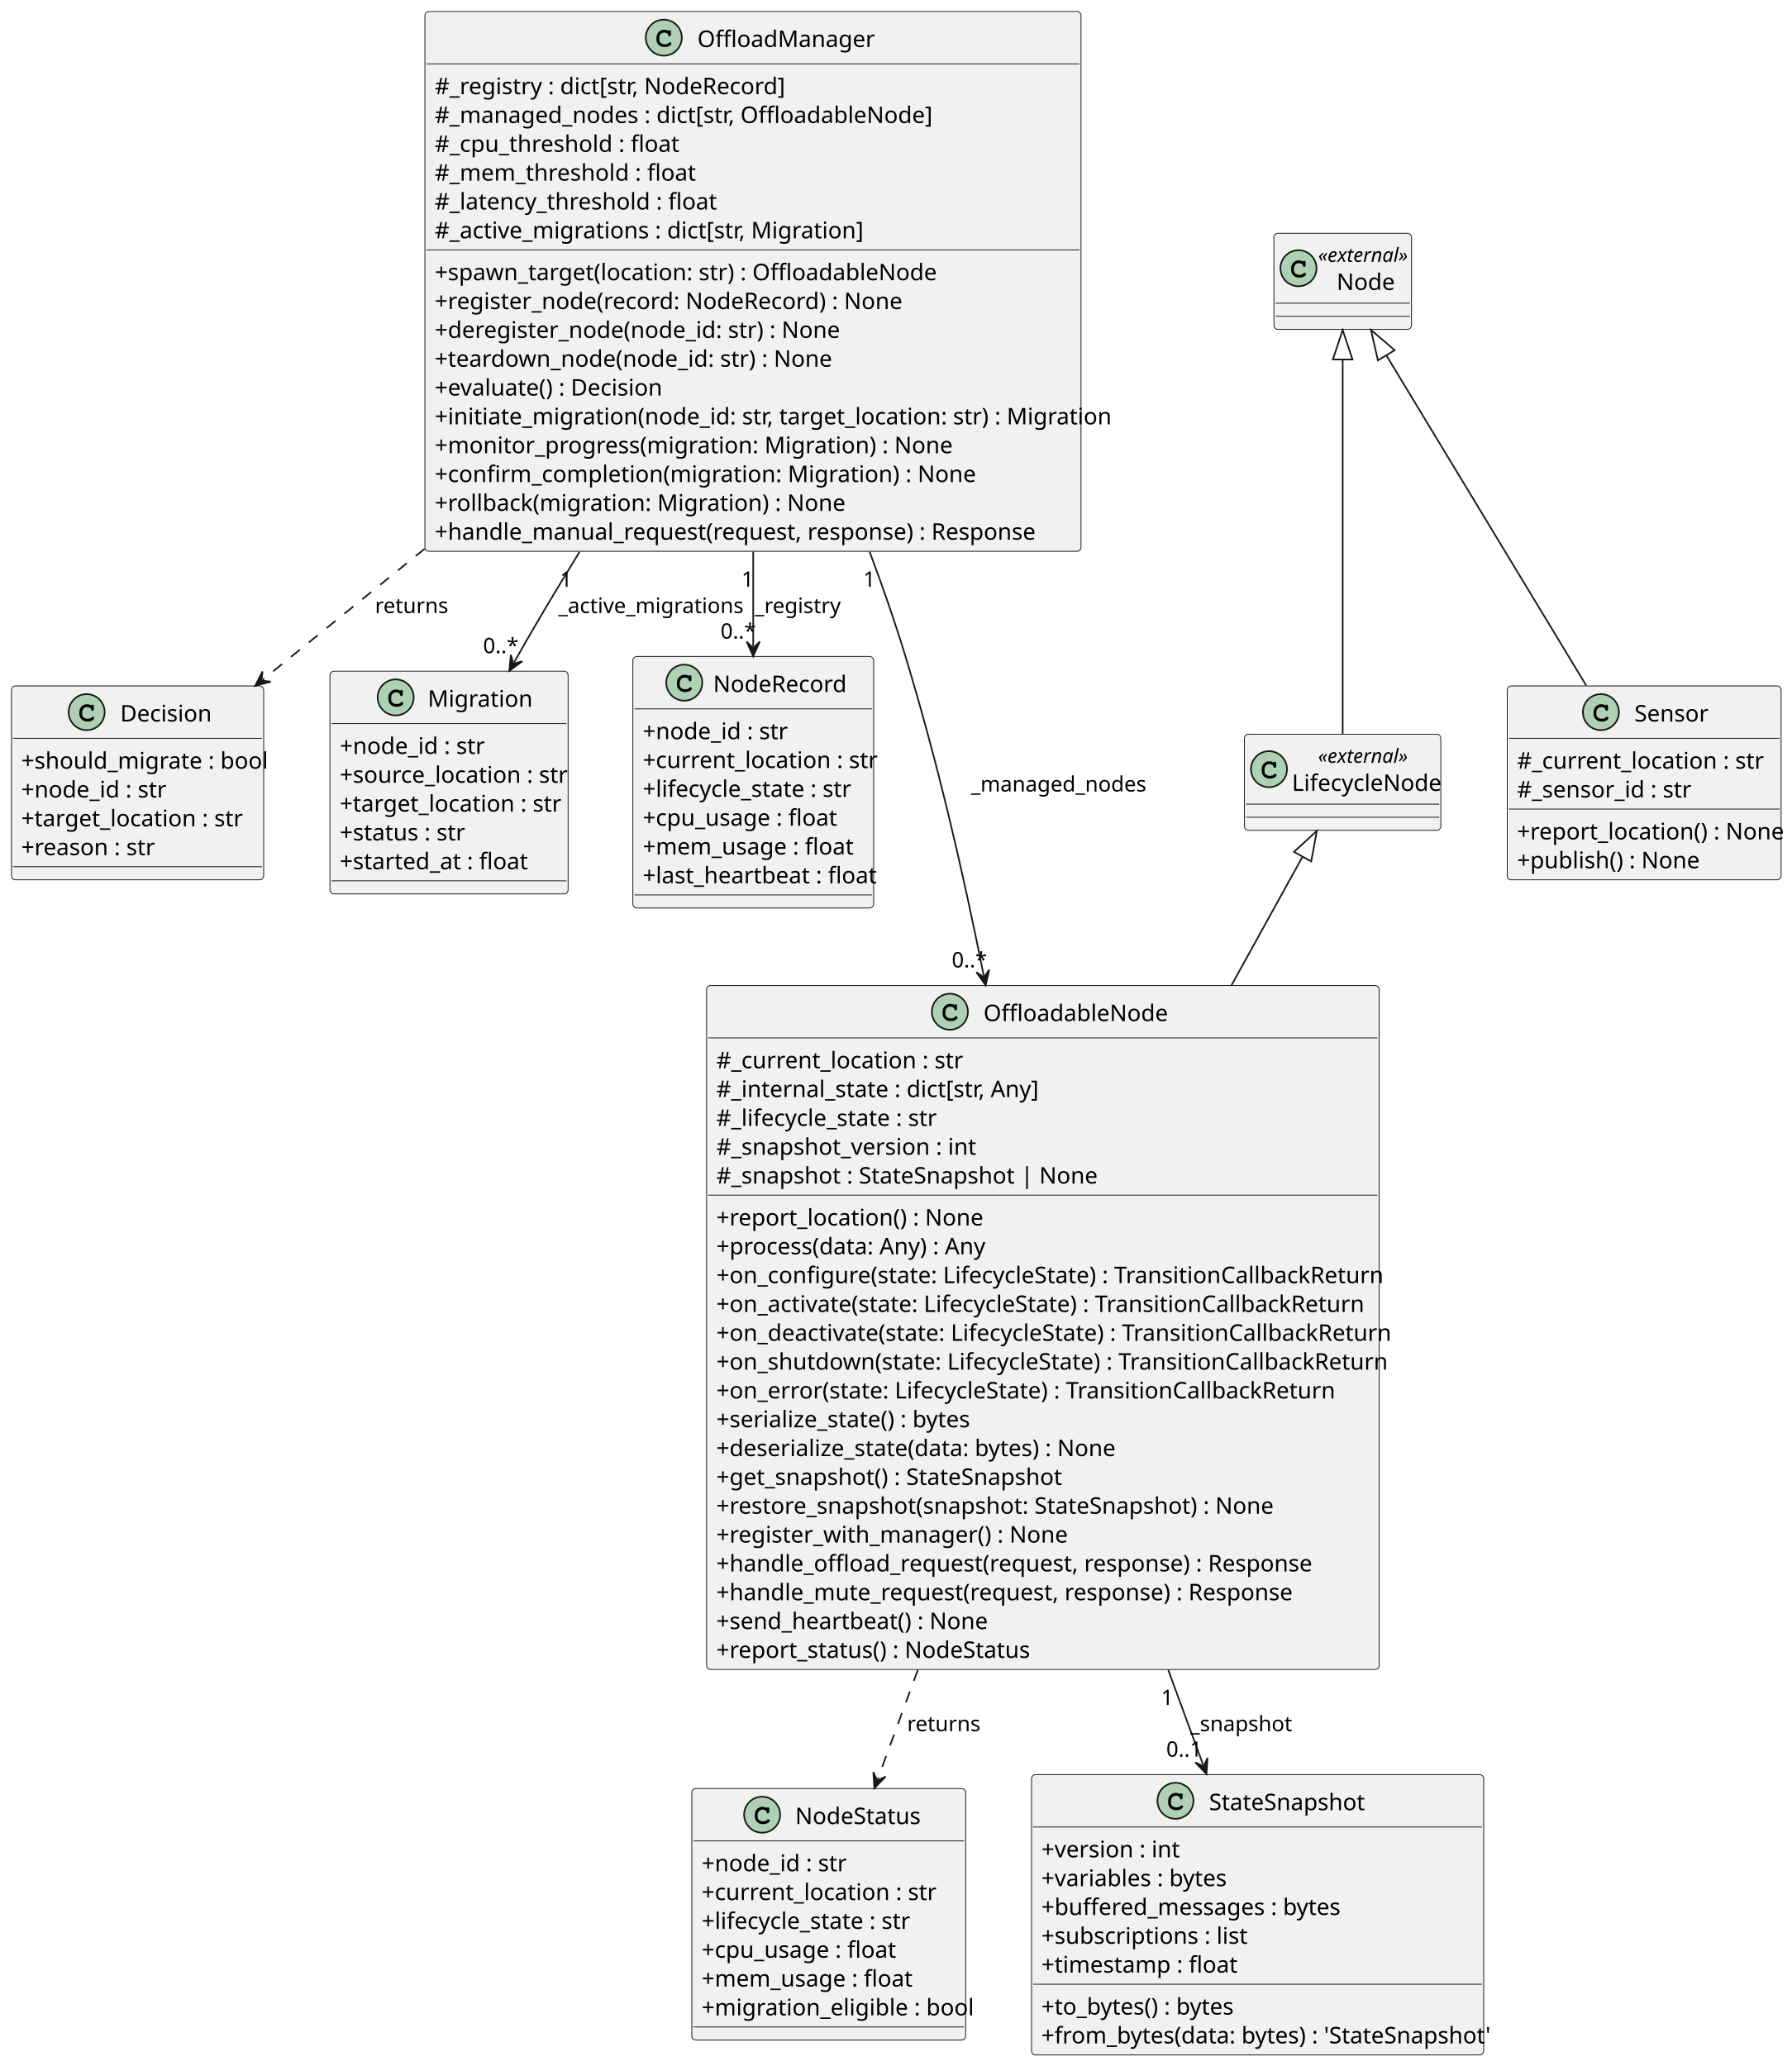
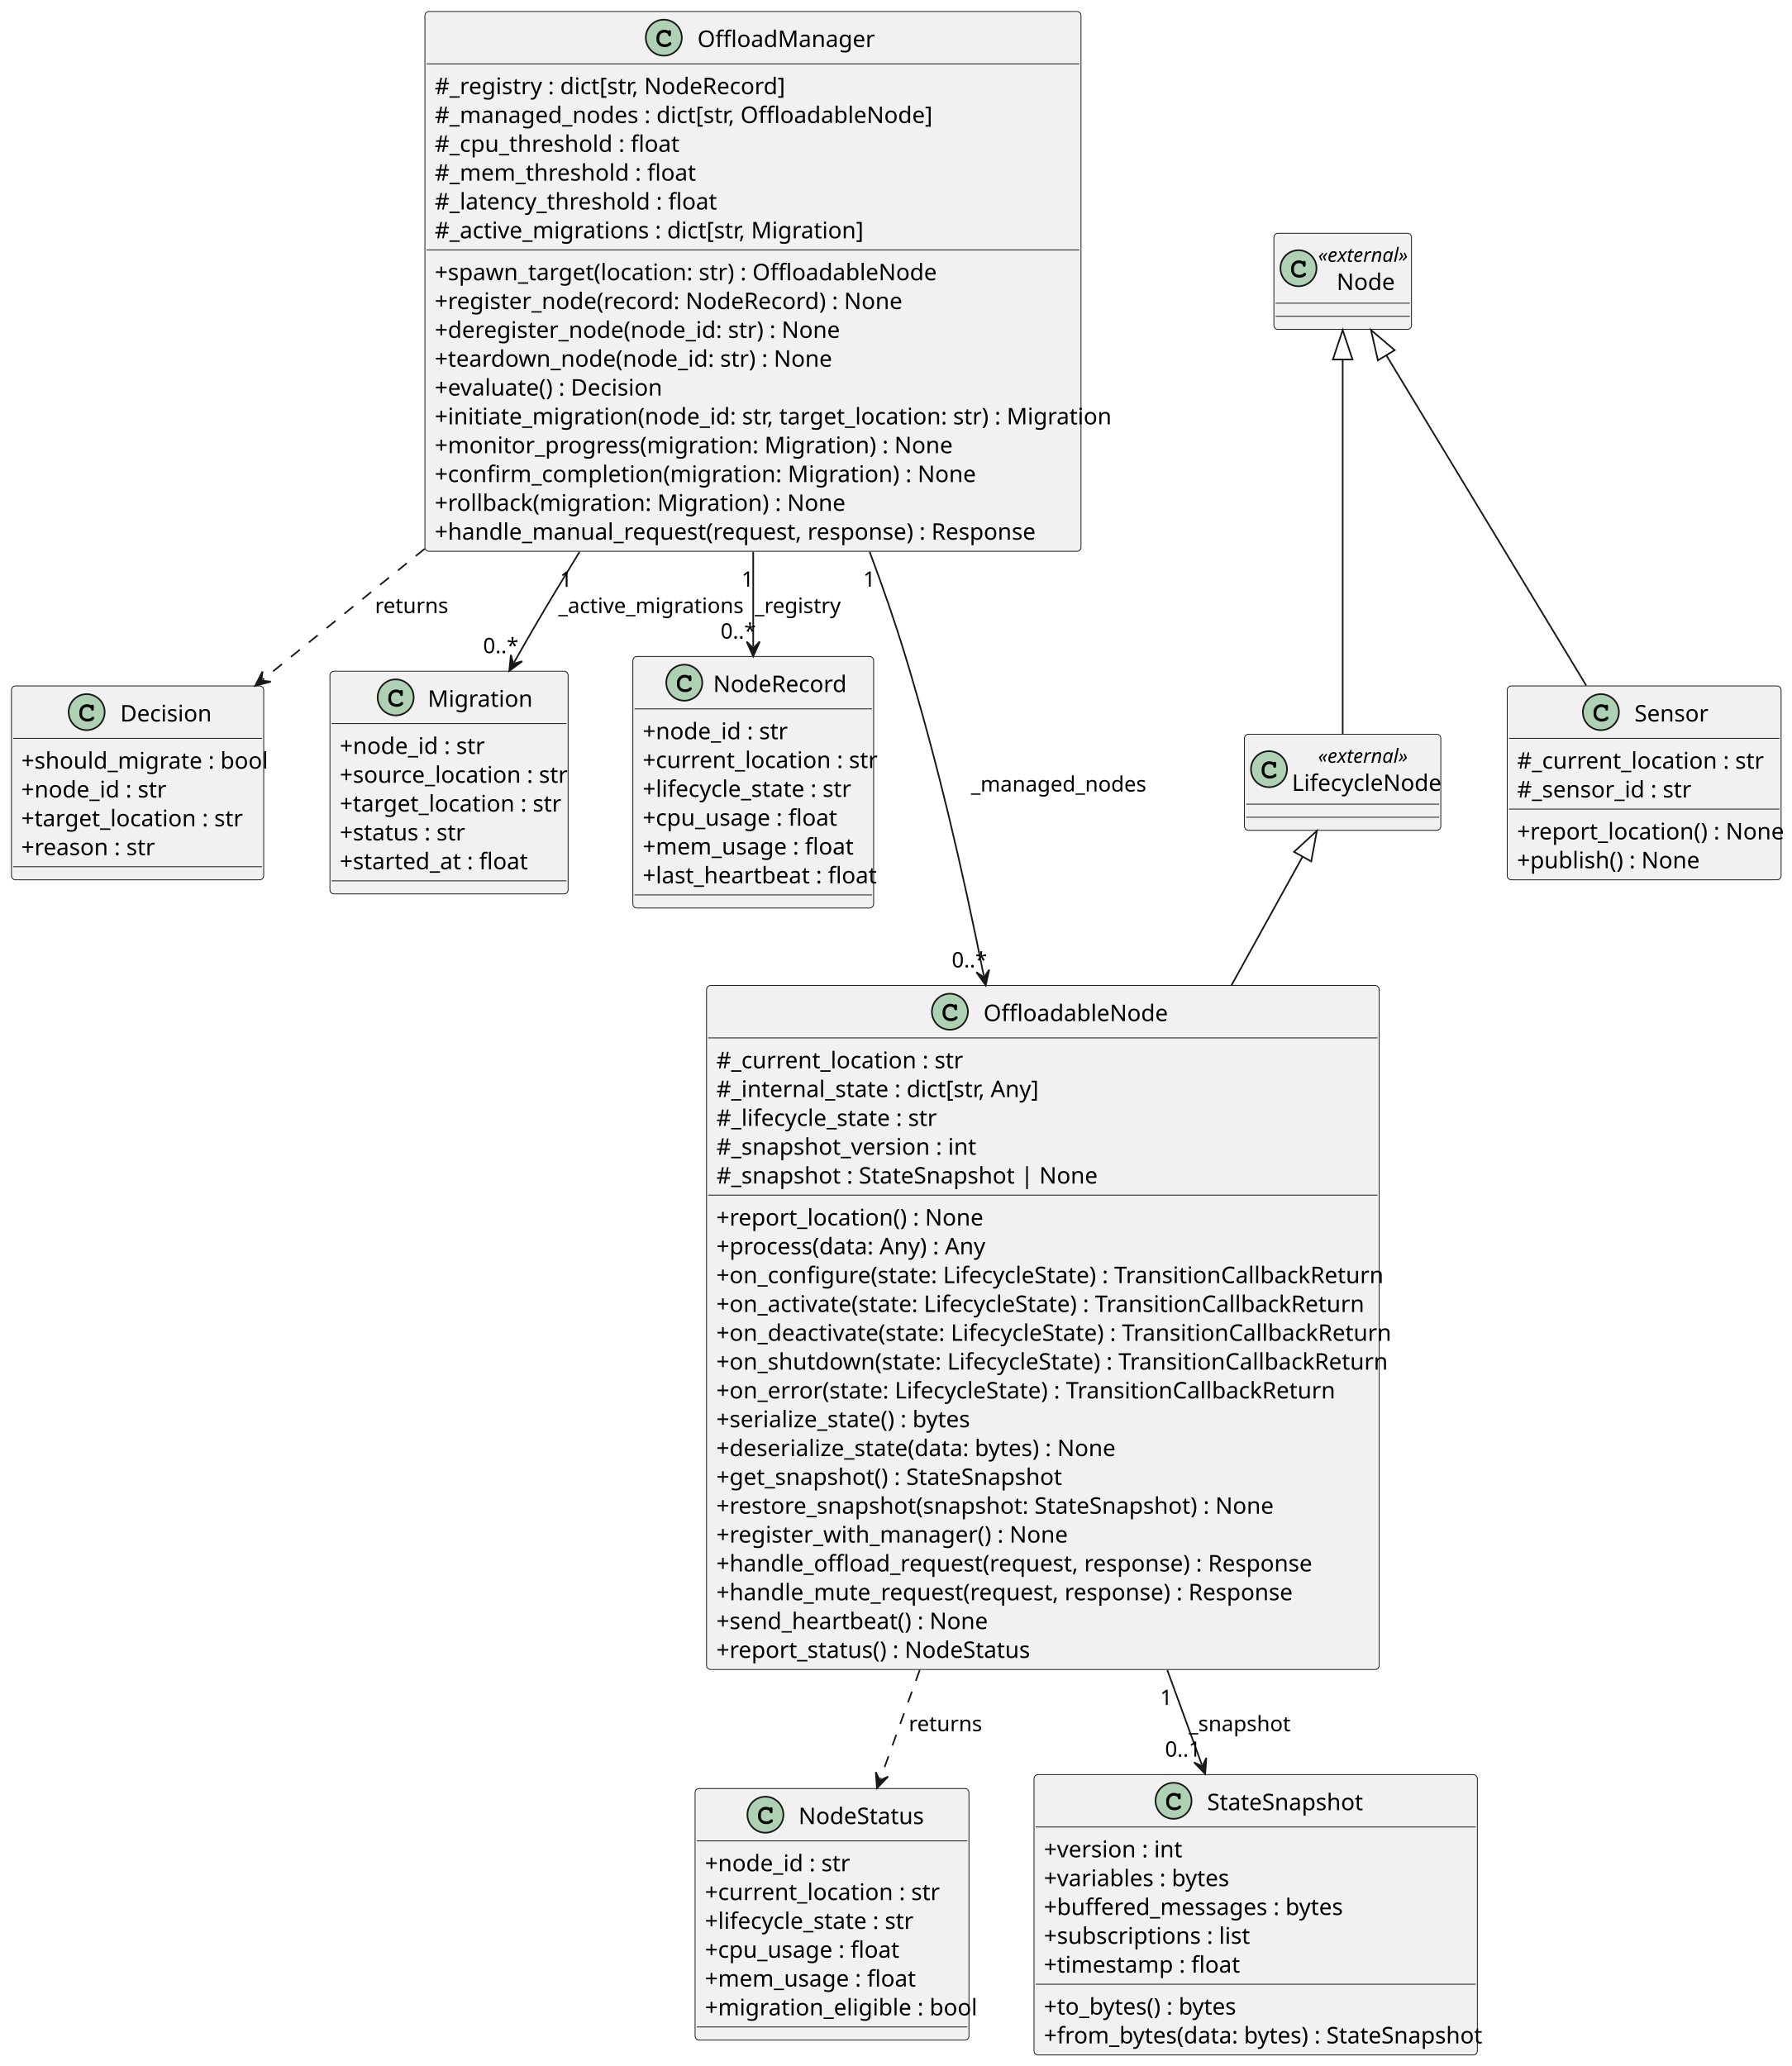
<svg xmlns="http://www.w3.org/2000/svg" contentStyleType="text/css" height="1262px" preserveAspectRatio="none" style="width:1094px;height:1262px;background:#FFFFFF;" version="1.1" viewBox="0 0 1094 1262" width="1094px" zoomAndPan="magnify">
  <defs />
  <g>
    <g id="elem_rclpy.node.Node">
      <rect codeLine="12" fill="#F1F1F1" height="58.703" id="rclpy.node.Node" rx="2.5" ry="2.5" style="stroke:#181818;stroke-width:0.5;" width="84.039" x="778" y="142.5" />
      <ellipse cx="793" cy="163.852" fill="#ADD1B2" rx="11" ry="11" style="stroke:#181818;stroke-width:1.0;" />
      <path d="M795.766,159.727 Q795.922,159.508 796.109,159.398 Q796.297,159.289 796.516,159.289 Q796.891,159.289 797.125,159.547 Q797.359,159.805 797.359,160.414 L797.359,161.867 Q797.359,162.477 797.125,162.742 Q796.891,163.008 796.516,163.008 Q796.172,163.008 795.969,162.805 Q795.766,162.617 795.656,162.102 Q795.609,161.742 795.422,161.555 Q795.094,161.18 794.484,160.961 Q793.875,160.742 793.25,160.742 Q792.484,160.742 791.852,161.07 Q791.219,161.398 790.727,162.148 Q790.234,162.898 790.234,163.93 L790.234,165.023 Q790.234,166.258 791.125,167.078 Q792.016,167.898 793.609,167.898 Q794.547,167.898 795.203,167.648 Q795.594,167.492 796.016,167.055 Q796.281,166.789 796.43,166.711 Q796.578,166.633 796.781,166.633 Q797.109,166.633 797.367,166.891 Q797.625,167.148 797.625,167.492 Q797.625,167.836 797.281,168.242 Q796.781,168.82 795.984,169.148 Q794.906,169.602 793.609,169.602 Q792.094,169.602 790.891,168.977 Q789.906,168.477 789.219,167.406 Q788.531,166.336 788.531,165.055 L788.531,163.898 Q788.531,162.57 789.148,161.422 Q789.766,160.273 790.859,159.656 Q791.953,159.039 793.188,159.039 Q793.922,159.039 794.57,159.203 Q795.219,159.367 795.766,159.727 Z " fill="#000000" />
      <text fill="#000000" font-family="sans-serif" font-size="12" font-style="italic" lengthAdjust="spacing" textLength="56.039" x="805" y="159.957">«external»</text>
      <text fill="#000000" font-family="sans-serif" font-size="14" lengthAdjust="spacing" textLength="33.469" x="816.285" y="177.127">Node</text>
      <line style="stroke:#181818;stroke-width:0.5;" x1="779" x2="861.039" y1="185.203" y2="185.203" />
      <line style="stroke:#181818;stroke-width:0.5;" x1="779" x2="861.039" y1="193.203" y2="193.203" />
    </g>
    <g id="elem_rclpy.lifecycle.LifecycleNode">
      <rect codeLine="13" fill="#F1F1F1" height="58.703" id="rclpy.lifecycle.LifecycleNode" rx="2.5" ry="2.5" style="stroke:#181818;stroke-width:0.5;" width="119.938" x="760" y="448.5" />
      <ellipse cx="775" cy="469.852" fill="#ADD1B2" rx="11" ry="11" style="stroke:#181818;stroke-width:1.0;" />
      <path d="M777.766,465.727 Q777.922,465.508 778.109,465.398 Q778.297,465.289 778.516,465.289 Q778.891,465.289 779.125,465.547 Q779.359,465.805 779.359,466.414 L779.359,467.867 Q779.359,468.477 779.125,468.742 Q778.891,469.008 778.516,469.008 Q778.172,469.008 777.969,468.805 Q777.766,468.617 777.656,468.102 Q777.609,467.742 777.422,467.555 Q777.094,467.18 776.484,466.961 Q775.875,466.742 775.25,466.742 Q774.484,466.742 773.852,467.07 Q773.219,467.398 772.727,468.148 Q772.234,468.898 772.234,469.93 L772.234,471.023 Q772.234,472.258 773.125,473.078 Q774.016,473.898 775.609,473.898 Q776.547,473.898 777.203,473.648 Q777.594,473.492 778.016,473.055 Q778.281,472.789 778.43,472.711 Q778.578,472.633 778.781,472.633 Q779.109,472.633 779.367,472.891 Q779.625,473.148 779.625,473.492 Q779.625,473.836 779.281,474.242 Q778.781,474.82 777.984,475.148 Q776.906,475.602 775.609,475.602 Q774.094,475.602 772.891,474.977 Q771.906,474.477 771.219,473.406 Q770.531,472.336 770.531,471.055 L770.531,469.898 Q770.531,468.57 771.148,467.422 Q771.766,466.273 772.859,465.656 Q773.953,465.039 775.188,465.039 Q775.922,465.039 776.57,465.203 Q777.219,465.367 777.766,465.727 Z " fill="#000000" />
      <text fill="#000000" font-family="sans-serif" font-size="12" font-style="italic" lengthAdjust="spacing" textLength="56.039" x="804.949" y="465.957">«external»</text>
      <text fill="#000000" font-family="sans-serif" font-size="14" lengthAdjust="spacing" textLength="87.938" x="789" y="483.127">LifecycleNode</text>
      <line style="stroke:#181818;stroke-width:0.5;" x1="761" x2="878.938" y1="491.203" y2="491.203" />
      <line style="stroke:#181818;stroke-width:0.5;" x1="761" x2="878.938" y1="499.203" y2="499.203" />
    </g>
    <g id="elem_task_offloading.sensor.Sensor">
      <rect codeLine="14" fill="#F1F1F1" height="118.438" id="task_offloading.sensor.Sensor" rx="2.5" ry="2.5" style="stroke:#181818;stroke-width:0.5;" width="167.251" x="920.5" y="419" />
      <ellipse cx="977.696" cy="435" fill="#ADD1B2" rx="11" ry="11" style="stroke:#181818;stroke-width:1.0;" />
      <path d="M980.462,430.875 Q980.618,430.656 980.806,430.547 Q980.993,430.438 981.212,430.438 Q981.587,430.438 981.821,430.695 Q982.056,430.953 982.056,431.562 L982.056,433.016 Q982.056,433.625 981.821,433.891 Q981.587,434.156 981.212,434.156 Q980.868,434.156 980.665,433.953 Q980.462,433.766 980.352,433.25 Q980.306,432.891 980.118,432.703 Q979.79,432.328 979.181,432.109 Q978.571,431.891 977.946,431.891 Q977.181,431.891 976.548,432.219 Q975.915,432.547 975.423,433.297 Q974.931,434.047 974.931,435.078 L974.931,436.172 Q974.931,437.406 975.821,438.227 Q976.712,439.047 978.306,439.047 Q979.243,439.047 979.899,438.797 Q980.29,438.641 980.712,438.203 Q980.977,437.938 981.126,437.859 Q981.274,437.781 981.477,437.781 Q981.806,437.781 982.063,438.039 Q982.321,438.297 982.321,438.641 Q982.321,438.984 981.977,439.391 Q981.477,439.969 980.681,440.297 Q979.602,440.75 978.306,440.75 Q976.79,440.75 975.587,440.125 Q974.602,439.625 973.915,438.555 Q973.227,437.484 973.227,436.203 L973.227,435.047 Q973.227,433.719 973.845,432.57 Q974.462,431.422 975.556,430.805 Q976.649,430.188 977.884,430.188 Q978.618,430.188 979.267,430.352 Q979.915,430.516 980.462,430.875 Z " fill="#000000" />
      <text fill="#000000" font-family="sans-serif" font-size="14" lengthAdjust="spacing" textLength="44.358" x="998.196" y="440.728">Sensor</text>
      <line style="stroke:#181818;stroke-width:0.5;" x1="921.5" x2="1086.751" y1="451" y2="451" />
      <text fill="#000000" font-family="sans-serif" font-size="14" lengthAdjust="spacing" textLength="142.406" x="926.5" y="469.533">#_current_location : str</text>
      <text fill="#000000" font-family="sans-serif" font-size="14" lengthAdjust="spacing" textLength="103.496" x="926.5" y="487.143">#_sensor_id : str</text>
      <line style="stroke:#181818;stroke-width:0.5;" x1="921.5" x2="1086.751" y1="494.219" y2="494.219" />
      <text fill="#000000" font-family="sans-serif" font-size="14" lengthAdjust="spacing" textLength="155.251" x="926.5" y="512.752">+report_location() : None</text>
      <text fill="#000000" font-family="sans-serif" font-size="14" lengthAdjust="spacing" textLength="107.003" x="926.5" y="530.361">+publish() : None</text>
    </g>
    <g id="elem_task_offloading.value_types.Decision">
      <rect codeLine="21" fill="#F1F1F1" height="118.438" id="task_offloading.value_types.Decision" rx="2.5" ry="2.5" style="stroke:#181818;stroke-width:0.5;" width="154.037" x="7" y="419" />
      <ellipse cx="52.924" cy="435" fill="#ADD1B2" rx="11" ry="11" style="stroke:#181818;stroke-width:1.0;" />
      <path d="M55.69,430.875 Q55.846,430.656 56.033,430.547 Q56.221,430.438 56.44,430.438 Q56.815,430.438 57.049,430.695 Q57.283,430.953 57.283,431.562 L57.283,433.016 Q57.283,433.625 57.049,433.891 Q56.815,434.156 56.44,434.156 Q56.096,434.156 55.893,433.953 Q55.69,433.766 55.58,433.25 Q55.533,432.891 55.346,432.703 Q55.018,432.328 54.408,432.109 Q53.799,431.891 53.174,431.891 Q52.408,431.891 51.775,432.219 Q51.143,432.547 50.65,433.297 Q50.158,434.047 50.158,435.078 L50.158,436.172 Q50.158,437.406 51.049,438.227 Q51.94,439.047 53.533,439.047 Q54.471,439.047 55.127,438.797 Q55.518,438.641 55.94,438.203 Q56.205,437.938 56.353,437.859 Q56.502,437.781 56.705,437.781 Q57.033,437.781 57.291,438.039 Q57.549,438.297 57.549,438.641 Q57.549,438.984 57.205,439.391 Q56.705,439.969 55.908,440.297 Q54.83,440.75 53.533,440.75 Q52.018,440.75 50.815,440.125 Q49.83,439.625 49.143,438.555 Q48.455,437.484 48.455,436.203 L48.455,435.047 Q48.455,433.719 49.072,432.57 Q49.69,431.422 50.783,430.805 Q51.877,430.188 53.111,430.188 Q53.846,430.188 54.494,430.352 Q55.143,430.516 55.69,430.875 Z " fill="#000000" />
      <text fill="#000000" font-family="sans-serif" font-size="14" lengthAdjust="spacing" textLength="53.69" x="73.424" y="440.728">Decision</text>
      <line style="stroke:#181818;stroke-width:0.5;" x1="8" x2="160.037" y1="451" y2="451" />
      <text fill="#000000" font-family="sans-serif" font-size="14" lengthAdjust="spacing" textLength="142.037" x="13" y="469.533">+should_migrate : bool</text>
      <text fill="#000000" font-family="sans-serif" font-size="14" lengthAdjust="spacing" textLength="85.224" x="13" y="487.143">+node_id : str</text>
      <text fill="#000000" font-family="sans-serif" font-size="14" lengthAdjust="spacing" textLength="127.237" x="13" y="504.752">+target_location : str</text>
      <text fill="#000000" font-family="sans-serif" font-size="14" lengthAdjust="spacing" textLength="78.203" x="13" y="522.361">+reason : str</text>
      <line style="stroke:#181818;stroke-width:0.5;" x1="8" x2="160.037" y1="529.438" y2="529.438" />
    </g>
    <g id="elem_task_offloading.value_types.Migration">
      <rect codeLine="27" fill="#F1F1F1" height="136.047" id="task_offloading.value_types.Migration" rx="2.5" ry="2.5" style="stroke:#181818;stroke-width:0.5;" width="145.458" x="201.5" y="410" />
      <ellipse cx="241.645" cy="426" fill="#ADD1B2" rx="11" ry="11" style="stroke:#181818;stroke-width:1.0;" />
      <path d="M244.411,421.875 Q244.567,421.656 244.755,421.547 Q244.942,421.438 245.161,421.438 Q245.536,421.438 245.77,421.695 Q246.005,421.953 246.005,422.562 L246.005,424.016 Q246.005,424.625 245.77,424.891 Q245.536,425.156 245.161,425.156 Q244.817,425.156 244.614,424.953 Q244.411,424.766 244.302,424.25 Q244.255,423.891 244.067,423.703 Q243.739,423.328 243.13,423.109 Q242.52,422.891 241.895,422.891 Q241.13,422.891 240.497,423.219 Q239.864,423.547 239.372,424.297 Q238.88,425.047 238.88,426.078 L238.88,427.172 Q238.88,428.406 239.77,429.227 Q240.661,430.047 242.255,430.047 Q243.192,430.047 243.849,429.797 Q244.239,429.641 244.661,429.203 Q244.927,428.938 245.075,428.859 Q245.224,428.781 245.427,428.781 Q245.755,428.781 246.013,429.039 Q246.27,429.297 246.27,429.641 Q246.27,429.984 245.927,430.391 Q245.427,430.969 244.63,431.297 Q243.552,431.75 242.255,431.75 Q240.739,431.75 239.536,431.125 Q238.552,430.625 237.864,429.555 Q237.177,428.484 237.177,427.203 L237.177,426.047 Q237.177,424.719 237.794,423.57 Q238.411,422.422 239.505,421.805 Q240.599,421.188 241.833,421.188 Q242.567,421.188 243.216,421.352 Q243.864,421.516 244.411,421.875 Z " fill="#000000" />
      <text fill="#000000" font-family="sans-serif" font-size="14" lengthAdjust="spacing" textLength="57.579" x="261.233" y="431.728">Migration</text>
      <line style="stroke:#181818;stroke-width:0.5;" x1="202.5" x2="345.958" y1="442" y2="442" />
      <text fill="#000000" font-family="sans-serif" font-size="14" lengthAdjust="spacing" textLength="85.224" x="207.5" y="460.533">+node_id : str</text>
      <text fill="#000000" font-family="sans-serif" font-size="14" lengthAdjust="spacing" textLength="133.458" x="207.5" y="478.143">+source_location : str</text>
      <text fill="#000000" font-family="sans-serif" font-size="14" lengthAdjust="spacing" textLength="127.237" x="207.5" y="495.752">+target_location : str</text>
      <text fill="#000000" font-family="sans-serif" font-size="14" lengthAdjust="spacing" textLength="72.748" x="207.5" y="513.361">+status : str</text>
      <text fill="#000000" font-family="sans-serif" font-size="14" lengthAdjust="spacing" textLength="108.568" x="207.5" y="530.971">+started_at : float</text>
      <line style="stroke:#181818;stroke-width:0.5;" x1="202.5" x2="345.958" y1="538.047" y2="538.047" />
    </g>
    <g id="elem_task_offloading.value_types.NodeRecord">
      <rect codeLine="34" fill="#F1F1F1" height="153.656" id="task_offloading.value_types.NodeRecord" rx="2.5" ry="2.5" style="stroke:#181818;stroke-width:0.5;" width="147.037" x="386.5" y="401" />
      <ellipse cx="417.897" cy="417" fill="#ADD1B2" rx="11" ry="11" style="stroke:#181818;stroke-width:1.0;" />
      <path d="M420.663,412.875 Q420.819,412.656 421.006,412.547 Q421.194,412.438 421.413,412.438 Q421.788,412.438 422.022,412.695 Q422.256,412.953 422.256,413.562 L422.256,415.016 Q422.256,415.625 422.022,415.891 Q421.788,416.156 421.413,416.156 Q421.069,416.156 420.866,415.953 Q420.663,415.766 420.553,415.25 Q420.506,414.891 420.319,414.703 Q419.991,414.328 419.381,414.109 Q418.772,413.891 418.147,413.891 Q417.381,413.891 416.748,414.219 Q416.116,414.547 415.623,415.297 Q415.131,416.047 415.131,417.078 L415.131,418.172 Q415.131,419.406 416.022,420.227 Q416.913,421.047 418.506,421.047 Q419.444,421.047 420.1,420.797 Q420.491,420.641 420.913,420.203 Q421.178,419.938 421.327,419.859 Q421.475,419.781 421.678,419.781 Q422.006,419.781 422.264,420.039 Q422.522,420.297 422.522,420.641 Q422.522,420.984 422.178,421.391 Q421.678,421.969 420.881,422.297 Q419.803,422.75 418.506,422.75 Q416.991,422.75 415.788,422.125 Q414.803,421.625 414.116,420.555 Q413.428,419.484 413.428,418.203 L413.428,417.047 Q413.428,415.719 414.045,414.57 Q414.663,413.422 415.756,412.805 Q416.85,412.188 418.084,412.188 Q418.819,412.188 419.467,412.352 Q420.116,412.516 420.663,412.875 Z " fill="#000000" />
      <text fill="#000000" font-family="sans-serif" font-size="14" lengthAdjust="spacing" textLength="78.6" x="435.541" y="422.728">NodeRecord</text>
      <line style="stroke:#181818;stroke-width:0.5;" x1="387.5" x2="532.537" y1="433" y2="433" />
      <text fill="#000000" font-family="sans-serif" font-size="14" lengthAdjust="spacing" textLength="85.224" x="392.5" y="451.533">+node_id : str</text>
      <text fill="#000000" font-family="sans-serif" font-size="14" lengthAdjust="spacing" textLength="135.01" x="392.5" y="469.143">+current_location : str</text>
      <text fill="#000000" font-family="sans-serif" font-size="14" lengthAdjust="spacing" textLength="123.327" x="392.5" y="486.752">+lifecycle_state : str</text>
      <text fill="#000000" font-family="sans-serif" font-size="14" lengthAdjust="spacing" textLength="114.81" x="392.5" y="504.361">+cpu_usage : float</text>
      <text fill="#000000" font-family="sans-serif" font-size="14" lengthAdjust="spacing" textLength="123.348" x="392.5" y="521.971">+mem_usage : float</text>
      <text fill="#000000" font-family="sans-serif" font-size="14" lengthAdjust="spacing" textLength="135.037" x="392.5" y="539.58">+last_heartbeat : float</text>
      <line style="stroke:#181818;stroke-width:0.5;" x1="387.5" x2="532.537" y1="546.656" y2="546.656" />
    </g>
    <g id="elem_task_offloading.value_types.NodeStatus">
-       <rect codeLine="42" fill="#F1F1F1" height="153.656" id="task_offloading.value_types.NodeStatus" rx="2.5" ry="2.5" style="stroke:#181818;stroke-width:0.5;" width="167.265" x="422.5" y="1092.5" />
-       <ellipse cx="465.448" cy="1108.5" fill="#ADD1B2" rx="11" ry="11" style="stroke:#181818;stroke-width:1.0;" />
-       <path d="M468.214,1104.375 Q468.37,1104.156 468.557,1104.047 Q468.745,1103.938 468.964,1103.938 Q469.339,1103.938 469.573,1104.195 Q469.807,1104.453 469.807,1105.062 L469.807,1106.516 Q469.807,1107.125 469.573,1107.391 Q469.339,1107.656 468.964,1107.656 Q468.62,1107.656 468.417,1107.453 Q468.214,1107.266 468.104,1106.75 Q468.057,1106.391 467.87,1106.203 Q467.542,1105.828 466.932,1105.609 Q466.323,1105.391 465.698,1105.391 Q464.932,1105.391 464.3,1105.719 Q463.667,1106.047 463.175,1106.797 Q462.682,1107.547 462.682,1108.578 L462.682,1109.672 Q462.682,1110.906 463.573,1111.727 Q464.464,1112.547 466.057,1112.547 Q466.995,1112.547 467.651,1112.297 Q468.042,1112.141 468.464,1111.703 Q468.729,1111.438 468.878,1111.359 Q469.026,1111.281 469.229,1111.281 Q469.557,1111.281 469.815,1111.539 Q470.073,1111.797 470.073,1112.141 Q470.073,1112.484 469.729,1112.891 Q469.229,1113.469 468.432,1113.797 Q467.354,1114.25 466.057,1114.25 Q464.542,1114.25 463.339,1113.625 Q462.354,1113.125 461.667,1112.055 Q460.979,1110.984 460.979,1109.703 L460.979,1108.547 Q460.979,1107.219 461.596,1106.07 Q462.214,1104.922 463.307,1104.305 Q464.401,1103.688 465.635,1103.688 Q466.37,1103.688 467.018,1103.852 Q467.667,1104.016 468.214,1104.375 Z " fill="#000000" />
-       <text fill="#000000" font-family="sans-serif" font-size="14" lengthAdjust="spacing" textLength="73.158" x="485.659" y="1114.228">NodeStatus</text>
-       <line style="stroke:#181818;stroke-width:0.5;" x1="423.5" x2="588.765" y1="1124.5" y2="1124.5" />
-       <text fill="#000000" font-family="sans-serif" font-size="14" lengthAdjust="spacing" textLength="85.224" x="428.5" y="1143.033">+node_id : str</text>
-       <text fill="#000000" font-family="sans-serif" font-size="14" lengthAdjust="spacing" textLength="135.01" x="428.5" y="1160.643">+current_location : str</text>
-       <text fill="#000000" font-family="sans-serif" font-size="14" lengthAdjust="spacing" textLength="123.327" x="428.5" y="1178.252">+lifecycle_state : str</text>
-       <text fill="#000000" font-family="sans-serif" font-size="14" lengthAdjust="spacing" textLength="114.81" x="428.5" y="1195.861">+cpu_usage : float</text>
-       <text fill="#000000" font-family="sans-serif" font-size="14" lengthAdjust="spacing" textLength="123.348" x="428.5" y="1213.471">+mem_usage : float</text>
-       <text fill="#000000" font-family="sans-serif" font-size="14" lengthAdjust="spacing" textLength="155.265" x="428.5" y="1231.08">+migration_eligible : bool</text>
-       <line style="stroke:#181818;stroke-width:0.5;" x1="423.5" x2="588.765" y1="1238.156" y2="1238.156" />
+       <rect codeLine="42" fill="#F1F1F1" height="153.656" id="task_offloading.value_types.NodeStatus" rx="2.5" ry="2.5" style="stroke:#181818;stroke-width:0.5;" width="167.265" x="424.5" y="1092.5" />
+       <ellipse cx="467.448" cy="1108.5" fill="#ADD1B2" rx="11" ry="11" style="stroke:#181818;stroke-width:1.0;" />
+       <path d="M470.214,1104.375 Q470.37,1104.156 470.557,1104.047 Q470.745,1103.938 470.964,1103.938 Q471.339,1103.938 471.573,1104.195 Q471.807,1104.453 471.807,1105.062 L471.807,1106.516 Q471.807,1107.125 471.573,1107.391 Q471.339,1107.656 470.964,1107.656 Q470.62,1107.656 470.417,1107.453 Q470.214,1107.266 470.104,1106.75 Q470.057,1106.391 469.87,1106.203 Q469.542,1105.828 468.932,1105.609 Q468.323,1105.391 467.698,1105.391 Q466.932,1105.391 466.3,1105.719 Q465.667,1106.047 465.175,1106.797 Q464.682,1107.547 464.682,1108.578 L464.682,1109.672 Q464.682,1110.906 465.573,1111.727 Q466.464,1112.547 468.057,1112.547 Q468.995,1112.547 469.651,1112.297 Q470.042,1112.141 470.464,1111.703 Q470.729,1111.438 470.878,1111.359 Q471.026,1111.281 471.229,1111.281 Q471.557,1111.281 471.815,1111.539 Q472.073,1111.797 472.073,1112.141 Q472.073,1112.484 471.729,1112.891 Q471.229,1113.469 470.432,1113.797 Q469.354,1114.25 468.057,1114.25 Q466.542,1114.25 465.339,1113.625 Q464.354,1113.125 463.667,1112.055 Q462.979,1110.984 462.979,1109.703 L462.979,1108.547 Q462.979,1107.219 463.596,1106.07 Q464.214,1104.922 465.307,1104.305 Q466.401,1103.688 467.635,1103.688 Q468.37,1103.688 469.018,1103.852 Q469.667,1104.016 470.214,1104.375 Z " fill="#000000" />
+       <text fill="#000000" font-family="sans-serif" font-size="14" lengthAdjust="spacing" textLength="73.158" x="487.659" y="1114.228">NodeStatus</text>
+       <line style="stroke:#181818;stroke-width:0.5;" x1="425.5" x2="590.765" y1="1124.5" y2="1124.5" />
+       <text fill="#000000" font-family="sans-serif" font-size="14" lengthAdjust="spacing" textLength="85.224" x="430.5" y="1143.033">+node_id : str</text>
+       <text fill="#000000" font-family="sans-serif" font-size="14" lengthAdjust="spacing" textLength="135.01" x="430.5" y="1160.643">+current_location : str</text>
+       <text fill="#000000" font-family="sans-serif" font-size="14" lengthAdjust="spacing" textLength="123.327" x="430.5" y="1178.252">+lifecycle_state : str</text>
+       <text fill="#000000" font-family="sans-serif" font-size="14" lengthAdjust="spacing" textLength="114.81" x="430.5" y="1195.861">+cpu_usage : float</text>
+       <text fill="#000000" font-family="sans-serif" font-size="14" lengthAdjust="spacing" textLength="123.348" x="430.5" y="1213.471">+mem_usage : float</text>
+       <text fill="#000000" font-family="sans-serif" font-size="14" lengthAdjust="spacing" textLength="155.265" x="430.5" y="1231.08">+migration_eligible : bool</text>
+       <line style="stroke:#181818;stroke-width:0.5;" x1="425.5" x2="590.765" y1="1238.156" y2="1238.156" />
    </g>
    <g id="elem_task_offloading.value_types.StateSnapshot">
-       <rect codeLine="50" fill="#F1F1F1" height="171.266" id="task_offloading.value_types.StateSnapshot" rx="2.5" ry="2.5" style="stroke:#181818;stroke-width:0.5;" width="276.1" x="630" y="1084" />
-       <ellipse cx="717.876" cy="1100" fill="#ADD1B2" rx="11" ry="11" style="stroke:#181818;stroke-width:1.0;" />
-       <path d="M720.642,1095.875 Q720.798,1095.656 720.985,1095.547 Q721.173,1095.438 721.392,1095.438 Q721.767,1095.438 722.001,1095.695 Q722.235,1095.953 722.235,1096.562 L722.235,1098.016 Q722.235,1098.625 722.001,1098.891 Q721.767,1099.156 721.392,1099.156 Q721.048,1099.156 720.845,1098.953 Q720.642,1098.766 720.532,1098.25 Q720.485,1097.891 720.298,1097.703 Q719.97,1097.328 719.36,1097.109 Q718.751,1096.891 718.126,1096.891 Q717.36,1096.891 716.727,1097.219 Q716.095,1097.547 715.602,1098.297 Q715.11,1099.047 715.11,1100.078 L715.11,1101.172 Q715.11,1102.406 716.001,1103.227 Q716.892,1104.047 718.485,1104.047 Q719.423,1104.047 720.079,1103.797 Q720.47,1103.641 720.892,1103.203 Q721.157,1102.938 721.306,1102.859 Q721.454,1102.781 721.657,1102.781 Q721.985,1102.781 722.243,1103.039 Q722.501,1103.297 722.501,1103.641 Q722.501,1103.984 722.157,1104.391 Q721.657,1104.969 720.86,1105.297 Q719.782,1105.75 718.485,1105.75 Q716.97,1105.75 715.767,1105.125 Q714.782,1104.625 714.095,1103.555 Q713.407,1102.484 713.407,1101.203 L713.407,1100.047 Q713.407,1098.719 714.024,1097.57 Q714.642,1096.422 715.735,1095.805 Q716.829,1095.188 718.063,1095.188 Q718.798,1095.188 719.446,1095.352 Q720.095,1095.516 720.642,1095.875 Z " fill="#000000" />
-       <text fill="#000000" font-family="sans-serif" font-size="14" lengthAdjust="spacing" textLength="91.848" x="738.376" y="1105.728">StateSnapshot</text>
-       <line style="stroke:#181818;stroke-width:0.5;" x1="631" x2="905.1" y1="1116" y2="1116" />
-       <text fill="#000000" font-family="sans-serif" font-size="14" lengthAdjust="spacing" textLength="79.762" x="636" y="1134.533">+version : int</text>
-       <text fill="#000000" font-family="sans-serif" font-size="14" lengthAdjust="spacing" textLength="109.334" x="636" y="1152.143">+variables : bytes</text>
-       <text fill="#000000" font-family="sans-serif" font-size="14" lengthAdjust="spacing" textLength="176.272" x="636" y="1169.752">+buffered_messages : bytes</text>
-       <text fill="#000000" font-family="sans-serif" font-size="14" lengthAdjust="spacing" textLength="118.658" x="636" y="1187.361">+subscriptions : list</text>
-       <text fill="#000000" font-family="sans-serif" font-size="14" lengthAdjust="spacing" textLength="110.879" x="636" y="1204.971">+timestamp : float</text>
-       <line style="stroke:#181818;stroke-width:0.5;" x1="631" x2="905.1" y1="1212.047" y2="1212.047" />
-       <text fill="#000000" font-family="sans-serif" font-size="14" lengthAdjust="spacing" textLength="115.555" x="636" y="1230.58">+to_bytes() : bytes</text>
-       <text fill="#000000" font-family="sans-serif" font-size="14" lengthAdjust="spacing" textLength="264.1" x="636" y="1248.189">+from_bytes(data: bytes) : 'StateSnapshot'</text>
+       <rect codeLine="50" fill="#F1F1F1" height="171.266" id="task_offloading.value_types.StateSnapshot" rx="2.5" ry="2.5" style="stroke:#181818;stroke-width:0.5;" width="270.754" x="631.5" y="1084" />
+       <ellipse cx="716.703" cy="1100" fill="#ADD1B2" rx="11" ry="11" style="stroke:#181818;stroke-width:1.0;" />
+       <path d="M719.469,1095.875 Q719.625,1095.656 719.812,1095.547 Q720,1095.438 720.219,1095.438 Q720.594,1095.438 720.828,1095.695 Q721.062,1095.953 721.062,1096.562 L721.062,1098.016 Q721.062,1098.625 720.828,1098.891 Q720.594,1099.156 720.219,1099.156 Q719.875,1099.156 719.672,1098.953 Q719.469,1098.766 719.359,1098.25 Q719.312,1097.891 719.125,1097.703 Q718.797,1097.328 718.188,1097.109 Q717.578,1096.891 716.953,1096.891 Q716.188,1096.891 715.555,1097.219 Q714.922,1097.547 714.43,1098.297 Q713.938,1099.047 713.938,1100.078 L713.938,1101.172 Q713.938,1102.406 714.828,1103.227 Q715.719,1104.047 717.312,1104.047 Q718.25,1104.047 718.906,1103.797 Q719.297,1103.641 719.719,1103.203 Q719.984,1102.938 720.133,1102.859 Q720.281,1102.781 720.484,1102.781 Q720.812,1102.781 721.07,1103.039 Q721.328,1103.297 721.328,1103.641 Q721.328,1103.984 720.984,1104.391 Q720.484,1104.969 719.688,1105.297 Q718.609,1105.75 717.312,1105.75 Q715.797,1105.75 714.594,1105.125 Q713.609,1104.625 712.922,1103.555 Q712.234,1102.484 712.234,1101.203 L712.234,1100.047 Q712.234,1098.719 712.852,1097.57 Q713.469,1096.422 714.562,1095.805 Q715.656,1095.188 716.891,1095.188 Q717.625,1095.188 718.273,1095.352 Q718.922,1095.516 719.469,1095.875 Z " fill="#000000" />
+       <text fill="#000000" font-family="sans-serif" font-size="14" lengthAdjust="spacing" textLength="91.848" x="737.203" y="1105.728">StateSnapshot</text>
+       <line style="stroke:#181818;stroke-width:0.5;" x1="632.5" x2="901.254" y1="1116" y2="1116" />
+       <text fill="#000000" font-family="sans-serif" font-size="14" lengthAdjust="spacing" textLength="79.762" x="637.5" y="1134.533">+version : int</text>
+       <text fill="#000000" font-family="sans-serif" font-size="14" lengthAdjust="spacing" textLength="109.334" x="637.5" y="1152.143">+variables : bytes</text>
+       <text fill="#000000" font-family="sans-serif" font-size="14" lengthAdjust="spacing" textLength="176.272" x="637.5" y="1169.752">+buffered_messages : bytes</text>
+       <text fill="#000000" font-family="sans-serif" font-size="14" lengthAdjust="spacing" textLength="118.658" x="637.5" y="1187.361">+subscriptions : list</text>
+       <text fill="#000000" font-family="sans-serif" font-size="14" lengthAdjust="spacing" textLength="110.879" x="637.5" y="1204.971">+timestamp : float</text>
+       <line style="stroke:#181818;stroke-width:0.5;" x1="632.5" x2="901.254" y1="1212.047" y2="1212.047" />
+       <text fill="#000000" font-family="sans-serif" font-size="14" lengthAdjust="spacing" textLength="115.555" x="637.5" y="1230.58">+to_bytes() : bytes</text>
+       <text fill="#000000" font-family="sans-serif" font-size="14" lengthAdjust="spacing" textLength="258.754" x="637.5" y="1248.189">+from_bytes(data: bytes) : StateSnapshot</text>
    </g>
    <g id="elem_task_offloading.offload_manager.OffloadManager">
      <rect codeLine="59" fill="#F1F1F1" height="329.75" id="task_offloading.offload_manager.OffloadManager" rx="2.5" ry="2.5" style="stroke:#181818;stroke-width:0.5;" width="400.691" x="259.5" y="7" />
      <ellipse cx="405.399" cy="23" fill="#ADD1B2" rx="11" ry="11" style="stroke:#181818;stroke-width:1.0;" />
      <path d="M408.165,18.875 Q408.321,18.656 408.509,18.547 Q408.696,18.438 408.915,18.438 Q409.29,18.438 409.524,18.695 Q409.759,18.953 409.759,19.562 L409.759,21.016 Q409.759,21.625 409.524,21.891 Q409.29,22.156 408.915,22.156 Q408.571,22.156 408.368,21.953 Q408.165,21.766 408.056,21.25 Q408.009,20.891 407.821,20.703 Q407.493,20.328 406.884,20.109 Q406.274,19.891 405.649,19.891 Q404.884,19.891 404.251,20.219 Q403.618,20.547 403.126,21.297 Q402.634,22.047 402.634,23.078 L402.634,24.172 Q402.634,25.406 403.524,26.227 Q404.415,27.047 406.009,27.047 Q406.946,27.047 407.603,26.797 Q407.993,26.641 408.415,26.203 Q408.681,25.938 408.829,25.859 Q408.978,25.781 409.181,25.781 Q409.509,25.781 409.767,26.039 Q410.024,26.297 410.024,26.641 Q410.024,26.984 409.681,27.391 Q409.181,27.969 408.384,28.297 Q407.306,28.75 406.009,28.75 Q404.493,28.75 403.29,28.125 Q402.306,27.625 401.618,26.555 Q400.931,25.484 400.931,24.203 L400.931,23.047 Q400.931,21.719 401.548,20.57 Q402.165,19.422 403.259,18.805 Q404.353,18.188 405.587,18.188 Q406.321,18.188 406.97,18.352 Q407.618,18.516 408.165,18.875 Z " fill="#000000" />
      <text fill="#000000" font-family="sans-serif" font-size="14" lengthAdjust="spacing" textLength="100.393" x="425.899" y="28.729">OffloadManager</text>
      <line style="stroke:#181818;stroke-width:0.5;" x1="260.5" x2="659.191" y1="39" y2="39" />
      <text fill="#000000" font-family="sans-serif" font-size="14" lengthAdjust="spacing" textLength="204.634" x="265.5" y="57.533">#_registry : dict[str, NodeRecord]</text>
      <text fill="#000000" font-family="sans-serif" font-size="14" lengthAdjust="spacing" textLength="289.522" x="265.5" y="75.143">#_managed_nodes : dict[str, OffloadableNode]</text>
      <text fill="#000000" font-family="sans-serif" font-size="14" lengthAdjust="spacing" textLength="141.654" x="265.5" y="92.752">#_cpu_threshold : float</text>
      <text fill="#000000" font-family="sans-serif" font-size="14" lengthAdjust="spacing" textLength="150.192" x="265.5" y="110.361">#_mem_threshold : float</text>
      <text fill="#000000" font-family="sans-serif" font-size="14" lengthAdjust="spacing" textLength="163.44" x="265.5" y="127.971">#_latency_threshold : float</text>
      <text fill="#000000" font-family="sans-serif" font-size="14" lengthAdjust="spacing" textLength="246.654" x="265.5" y="145.58">#_active_migrations : dict[str, Migration]</text>
      <line style="stroke:#181818;stroke-width:0.5;" x1="260.5" x2="659.191" y1="152.656" y2="152.656" />
      <text fill="#000000" font-family="sans-serif" font-size="14" lengthAdjust="spacing" textLength="289.885" x="265.5" y="171.19">+spawn_target(location: str) : OffloadableNode</text>
      <text fill="#000000" font-family="sans-serif" font-size="14" lengthAdjust="spacing" textLength="274.312" x="265.5" y="188.799">+register_node(record: NodeRecord) : None</text>
      <text fill="#000000" font-family="sans-serif" font-size="14" lengthAdjust="spacing" textLength="236.981" x="265.5" y="206.408">+deregister_node(node_id: str) : None</text>
      <text fill="#000000" font-family="sans-serif" font-size="14" lengthAdjust="spacing" textLength="232.319" x="265.5" y="224.018">+teardown_node(node_id: str) : None</text>
      <text fill="#000000" font-family="sans-serif" font-size="14" lengthAdjust="spacing" textLength="135.789" x="265.5" y="241.627">+evaluate() : Decision</text>
      <text fill="#000000" font-family="sans-serif" font-size="14" lengthAdjust="spacing" textLength="388.691" x="265.5" y="259.236">+initiate_migration(node_id: str, target_location: str) : Migration</text>
      <text fill="#000000" font-family="sans-serif" font-size="14" lengthAdjust="spacing" textLength="294.513" x="265.5" y="276.846">+monitor_progress(migration: Migration) : None</text>
      <text fill="#000000" font-family="sans-serif" font-size="14" lengthAdjust="spacing" textLength="306.961" x="265.5" y="294.455">+confirm_completion(migration: Migration) : None</text>
      <text fill="#000000" font-family="sans-serif" font-size="14" lengthAdjust="spacing" textLength="233.816" x="265.5" y="312.065">+rollback(migration: Migration) : None</text>
      <text fill="#000000" font-family="sans-serif" font-size="14" lengthAdjust="spacing" textLength="354.505" x="265.5" y="329.674">+handle_manual_request(request, response) : Response</text>
    </g>
    <g id="elem_task_offloading.offloadable_node.OffloadableNode">
      <rect codeLine="77" fill="#F1F1F1" height="417.797" id="task_offloading.offloadable_node.OffloadableNode" rx="2.5" ry="2.5" style="stroke:#181818;stroke-width:0.5;" width="410.815" x="431.5" y="602" />
      <ellipse cx="580.12" cy="618" fill="#ADD1B2" rx="11" ry="11" style="stroke:#181818;stroke-width:1.0;" />
      <path d="M582.886,613.875 Q583.042,613.656 583.23,613.547 Q583.417,613.438 583.636,613.438 Q584.011,613.438 584.245,613.695 Q584.48,613.953 584.48,614.562 L584.48,616.016 Q584.48,616.625 584.245,616.891 Q584.011,617.156 583.636,617.156 Q583.292,617.156 583.089,616.953 Q582.886,616.766 582.776,616.25 Q582.73,615.891 582.542,615.703 Q582.214,615.328 581.605,615.109 Q580.995,614.891 580.37,614.891 Q579.605,614.891 578.972,615.219 Q578.339,615.547 577.847,616.297 Q577.355,617.047 577.355,618.078 L577.355,619.172 Q577.355,620.406 578.245,621.227 Q579.136,622.047 580.73,622.047 Q581.667,622.047 582.323,621.797 Q582.714,621.641 583.136,621.203 Q583.401,620.938 583.55,620.859 Q583.698,620.781 583.901,620.781 Q584.23,620.781 584.487,621.039 Q584.745,621.297 584.745,621.641 Q584.745,621.984 584.401,622.391 Q583.901,622.969 583.105,623.297 Q582.026,623.75 580.73,623.75 Q579.214,623.75 578.011,623.125 Q577.026,622.625 576.339,621.555 Q575.651,620.484 575.651,619.203 L575.651,618.047 Q575.651,616.719 576.269,615.57 Q576.886,614.422 577.98,613.805 Q579.073,613.188 580.308,613.188 Q581.042,613.188 581.69,613.352 Q582.339,613.516 582.886,613.875 Z " fill="#000000" />
      <text fill="#000000" font-family="sans-serif" font-size="14" lengthAdjust="spacing" textLength="105.075" x="600.62" y="623.729">OffloadableNode</text>
      <line style="stroke:#181818;stroke-width:0.5;" x1="432.5" x2="841.315" y1="634" y2="634" />
      <text fill="#000000" font-family="sans-serif" font-size="14" lengthAdjust="spacing" textLength="142.406" x="437.5" y="652.533">#_current_location : str</text>
      <text fill="#000000" font-family="sans-serif" font-size="14" lengthAdjust="spacing" textLength="188.316" x="437.5" y="670.143">#_internal_state : dict[str, Any]</text>
      <text fill="#000000" font-family="sans-serif" font-size="14" lengthAdjust="spacing" textLength="130.724" x="437.5" y="687.752">#_lifecycle_state : str</text>
      <text fill="#000000" font-family="sans-serif" font-size="14" lengthAdjust="spacing" textLength="151.765" x="437.5" y="705.361">#_snapshot_version : int</text>
      <text fill="#000000" font-family="sans-serif" font-size="14" lengthAdjust="spacing" textLength="220.794" x="437.5" y="722.971">#_snapshot : StateSnapshot | None</text>
      <line style="stroke:#181818;stroke-width:0.5;" x1="432.5" x2="841.315" y1="730.047" y2="730.047" />
      <text fill="#000000" font-family="sans-serif" font-size="14" lengthAdjust="spacing" textLength="155.251" x="437.5" y="748.58">+report_location() : None</text>
      <text fill="#000000" font-family="sans-serif" font-size="14" lengthAdjust="spacing" textLength="161.465" x="437.5" y="766.189">+process(data: Any) : Any</text>
      <text fill="#000000" font-family="sans-serif" font-size="14" lengthAdjust="spacing" textLength="392.588" x="437.5" y="783.799">+on_configure(state: LifecycleState) : TransitionCallbackReturn</text>
      <text fill="#000000" font-family="sans-serif" font-size="14" lengthAdjust="spacing" textLength="383.243" x="437.5" y="801.408">+on_activate(state: LifecycleState) : TransitionCallbackReturn</text>
      <text fill="#000000" font-family="sans-serif" font-size="14" lengthAdjust="spacing" textLength="398.815" x="437.5" y="819.018">+on_deactivate(state: LifecycleState) : TransitionCallbackReturn</text>
      <text fill="#000000" font-family="sans-serif" font-size="14" lengthAdjust="spacing" textLength="394.926" x="437.5" y="836.627">+on_shutdown(state: LifecycleState) : TransitionCallbackReturn</text>
      <text fill="#000000" font-family="sans-serif" font-size="14" lengthAdjust="spacing" textLength="364.554" x="437.5" y="854.236">+on_error(state: LifecycleState) : TransitionCallbackReturn</text>
      <text fill="#000000" font-family="sans-serif" font-size="14" lengthAdjust="spacing" textLength="152.12" x="437.5" y="871.846">+serialize_state() : bytes</text>
      <text fill="#000000" font-family="sans-serif" font-size="14" lengthAdjust="spacing" textLength="236.189" x="437.5" y="889.455">+deserialize_state(data: bytes) : None</text>
      <text fill="#000000" font-family="sans-serif" font-size="14" lengthAdjust="spacing" textLength="205.085" x="437.5" y="907.064">+get_snapshot() : StateSnapshot</text>
      <text fill="#000000" font-family="sans-serif" font-size="14" lengthAdjust="spacing" textLength="327.264" x="437.5" y="924.674">+restore_snapshot(snapshot: StateSnapshot) : None</text>
      <text fill="#000000" font-family="sans-serif" font-size="14" lengthAdjust="spacing" textLength="205.044" x="437.5" y="942.283">+register_with_manager() : None</text>
      <text fill="#000000" font-family="sans-serif" font-size="14" lengthAdjust="spacing" textLength="350.622" x="437.5" y="959.893">+handle_offload_request(request, response) : Response</text>
      <text fill="#000000" font-family="sans-serif" font-size="14" lengthAdjust="spacing" textLength="339.712" x="437.5" y="977.502">+handle_mute_request(request, response) : Response</text>
      <text fill="#000000" font-family="sans-serif" font-size="14" lengthAdjust="spacing" textLength="159.94" x="437.5" y="995.111">+send_heartbeat() : None</text>
      <text fill="#000000" font-family="sans-serif" font-size="14" lengthAdjust="spacing" textLength="184.037" x="437.5" y="1012.721">+report_status() : NodeStatus</text>
    </g>
    <g id="link_rclpy.node.Node_rclpy.lifecycle.LifecycleNode">
      <path codeLine="102" d="M820,219.6 C820,277.54 820,390.19 820,448.25 " fill="none" id="rclpy.node.Node-backto-rclpy.lifecycle.LifecycleNode" style="stroke:#181818;stroke-width:1.0;" />
      <polygon fill="none" points="820,201.6,814,219.6,826,219.6,820,201.6" style="stroke:#181818;stroke-width:1.0;" />
    </g>
    <g id="link_rclpy.node.Node_task_offloading.sensor.Sensor">
      <path codeLine="103" d="M846.631,216.999 C876.601,266.509 929.39,353.73 968.76,418.77 " fill="none" id="rclpy.node.Node-backto-task_offloading.sensor.Sensor" style="stroke:#181818;stroke-width:1.0;" />
      <polygon fill="none" points="837.31,201.6,841.498,220.106,851.764,213.892,837.31,201.6" style="stroke:#181818;stroke-width:1.0;" />
    </g>
    <g id="link_rclpy.lifecycle.LifecycleNode_task_offloading.offloadable_node.OffloadableNode">
      <path codeLine="104" d="M795.526,523.26 C782.906,546.07 772.67,564.6 752.01,601.98 " fill="none" id="rclpy.lifecycle.LifecycleNode-backto-task_offloading.offloadable_node.OffloadableNode" style="stroke:#181818;stroke-width:1.0;" />
      <polygon fill="none" points="804.24,507.51,790.276,520.355,800.776,526.165,804.24,507.51" style="stroke:#181818;stroke-width:1.0;" />
    </g>
    <g id="link_task_offloading.offload_manager.OffloadManager_task_offloading.offloadable_node.OffloadableNode">
      <path codeLine="107" d="M531.09,337.02 C539.09,358.33 546.63,380.04 553,401 C572.57,465.42 587.824,531.046 600.804,596.016 " fill="none" id="task_offloading.offload_manager.OffloadManager-to-task_offloading.offloadable_node.OffloadableNode" style="stroke:#181818;stroke-width:1.0;" />
      <polygon fill="#181818" points="601.98,601.9,604.139,592.291,601,596.997,596.294,593.858,601.98,601.9" style="stroke:#181818;stroke-width:1.0;" />
      <text fill="#000000" font-family="sans-serif" font-size="13" lengthAdjust="spacing" textLength="104.089" x="593" y="483.495">_managed_nodes</text>
      <text fill="#000000" font-family="sans-serif" font-size="13" lengthAdjust="spacing" textLength="7.23" x="527.165" y="358.369">1</text>
      <text fill="#000000" font-family="sans-serif" font-size="13" lengthAdjust="spacing" textLength="19.513" x="581.255" y="590.926">0..*</text>
    </g>
    <g id="link_task_offloading.offload_manager.OffloadManager_task_offloading.value_types.Migration">
      <path codeLine="108" d="M353.95,337.11 C349.2,344.82 344.53,352.48 340,360 C330.37,375.98 323.275,388.178 313.995,404.578 " fill="none" id="task_offloading.offload_manager.OffloadManager-to-task_offloading.value_types.Migration" style="stroke:#181818;stroke-width:1.0;" />
      <polygon fill="#181818" points="311.04,409.8,318.954,403.937,313.502,405.448,311.991,399.997,311.04,409.8" style="stroke:#181818;stroke-width:1.0;" />
      <text fill="#000000" font-family="sans-serif" font-size="13" lengthAdjust="spacing" textLength="108.386" x="341" y="374.495">_active_migrations</text>
      <text fill="#000000" font-family="sans-serif" font-size="13" lengthAdjust="spacing" textLength="7.23" x="341.998" y="358.463">1</text>
      <text fill="#000000" font-family="sans-serif" font-size="13" lengthAdjust="spacing" textLength="19.513" x="295.055" y="398.977">0..*</text>
    </g>
    <g id="link_task_offloading.offload_manager.OffloadManager_task_offloading.value_types.NodeRecord">
      <path codeLine="109" d="M460,337.01 C460,359.31 460,375.26 460,394.92 " fill="none" id="task_offloading.offload_manager.OffloadManager-to-task_offloading.value_types.NodeRecord" style="stroke:#181818;stroke-width:1.0;" />
      <polygon fill="#181818" points="460,400.92,464,391.92,460,395.92,456,391.92,460,400.92" style="stroke:#181818;stroke-width:1.0;" />
      <text fill="#000000" font-family="sans-serif" font-size="13" lengthAdjust="spacing" textLength="49.848" x="461" y="374.495">_registry</text>
      <text fill="#000000" font-family="sans-serif" font-size="13" lengthAdjust="spacing" textLength="7.23" x="452.854" y="358.358">1</text>
      <text fill="#000000" font-family="sans-serif" font-size="13" lengthAdjust="spacing" textLength="19.513" x="440.088" y="390.074">0..*</text>
    </g>
    <g id="link_task_offloading.offloadable_node.OffloadableNode_task_offloading.value_types.StateSnapshot">
-       <path codeLine="110" d="M713.49,1020.15 C721.67,1042.43 727.549,1058.429 734.739,1077.979 " fill="none" id="task_offloading.offloadable_node.OffloadableNode-to-task_offloading.value_types.StateSnapshot" style="stroke:#181818;stroke-width:1.0;" />
-       <polygon fill="#181818" points="736.81,1083.61,737.458,1073.783,735.084,1078.917,729.949,1076.544,736.81,1083.61" style="stroke:#181818;stroke-width:1.0;" />
-       <text fill="#000000" font-family="sans-serif" font-size="13" lengthAdjust="spacing" textLength="59.992" x="727" y="1057.495">_snapshot</text>
-       <text fill="#000000" font-family="sans-serif" font-size="13" lengthAdjust="spacing" textLength="7.23" x="709.12" y="1041.459">1</text>
-       <text fill="#000000" font-family="sans-serif" font-size="13" lengthAdjust="spacing" textLength="21.684" x="712.252" y="1073.04">0..1</text>
+       <path codeLine="110" d="M712.9,1020.15 C721.03,1042.43 726.867,1058.422 733.987,1077.972 " fill="none" id="task_offloading.offloadable_node.OffloadableNode-to-task_offloading.value_types.StateSnapshot" style="stroke:#181818;stroke-width:1.0;" />
+       <polygon fill="#181818" points="736.04,1083.61,736.719,1073.785,734.329,1078.912,729.202,1076.522,736.04,1083.61" style="stroke:#181818;stroke-width:1.0;" />
+       <text fill="#000000" font-family="sans-serif" font-size="13" lengthAdjust="spacing" textLength="59.992" x="726" y="1057.495">_snapshot</text>
+       <text fill="#000000" font-family="sans-serif" font-size="13" lengthAdjust="spacing" textLength="7.23" x="708.509" y="1041.459">1</text>
+       <text fill="#000000" font-family="sans-serif" font-size="13" lengthAdjust="spacing" textLength="21.684" x="711.517" y="1073.04">0..1</text>
    </g>
    <g id="link_task_offloading.offload_manager.OffloadManager_task_offloading.value_types.Decision">
      <path codeLine="113" d="M259.34,335.24 C222.24,365.23 190.465,390.917 160.505,415.147 " fill="none" id="task_offloading.offload_manager.OffloadManager-to-task_offloading.value_types.Decision" style="stroke:#181818;stroke-width:1.0;stroke-dasharray:7.0,7.0;" />
      <polygon fill="#181818" points="155.84,418.92,165.353,416.371,159.728,415.776,160.322,410.15,155.84,418.92" style="stroke:#181818;stroke-width:1.0;" />
      <text fill="#000000" font-family="sans-serif" font-size="13" lengthAdjust="spacing" textLength="40.46" x="229" y="374.495">returns</text>
    </g>
    <g id="link_task_offloading.offloadable_node.OffloadableNode_task_offloading.value_types.NodeStatus">
-       <path codeLine="114" d="M560.51,1020.15 C551.09,1045.78 544.061,1064.939 536.071,1086.669 " fill="none" id="task_offloading.offloadable_node.OffloadableNode-to-task_offloading.value_types.NodeStatus" style="stroke:#181818;stroke-width:1.0;stroke-dasharray:7.0,7.0;" />
-       <polygon fill="#181818" points="534,1092.3,540.86,1085.233,535.726,1087.607,533.352,1082.473,534,1092.3" style="stroke:#181818;stroke-width:1.0;" />
-       <text fill="#000000" font-family="sans-serif" font-size="13" lengthAdjust="spacing" textLength="40.46" x="554" y="1057.495">returns</text>
+       <path codeLine="114" d="M561.68,1020.15 C552.41,1045.78 545.483,1064.929 537.613,1086.659 " fill="none" id="task_offloading.offloadable_node.OffloadableNode-to-task_offloading.value_types.NodeStatus" style="stroke:#181818;stroke-width:1.0;stroke-dasharray:7.0,7.0;" />
+       <polygon fill="#181818" points="535.57,1092.3,542.396,1085.2,537.273,1087.599,534.874,1082.476,535.57,1092.3" style="stroke:#181818;stroke-width:1.0;" />
+       <text fill="#000000" font-family="sans-serif" font-size="13" lengthAdjust="spacing" textLength="40.46" x="555" y="1057.495">returns</text>
    </g>
  </g>
</svg>
